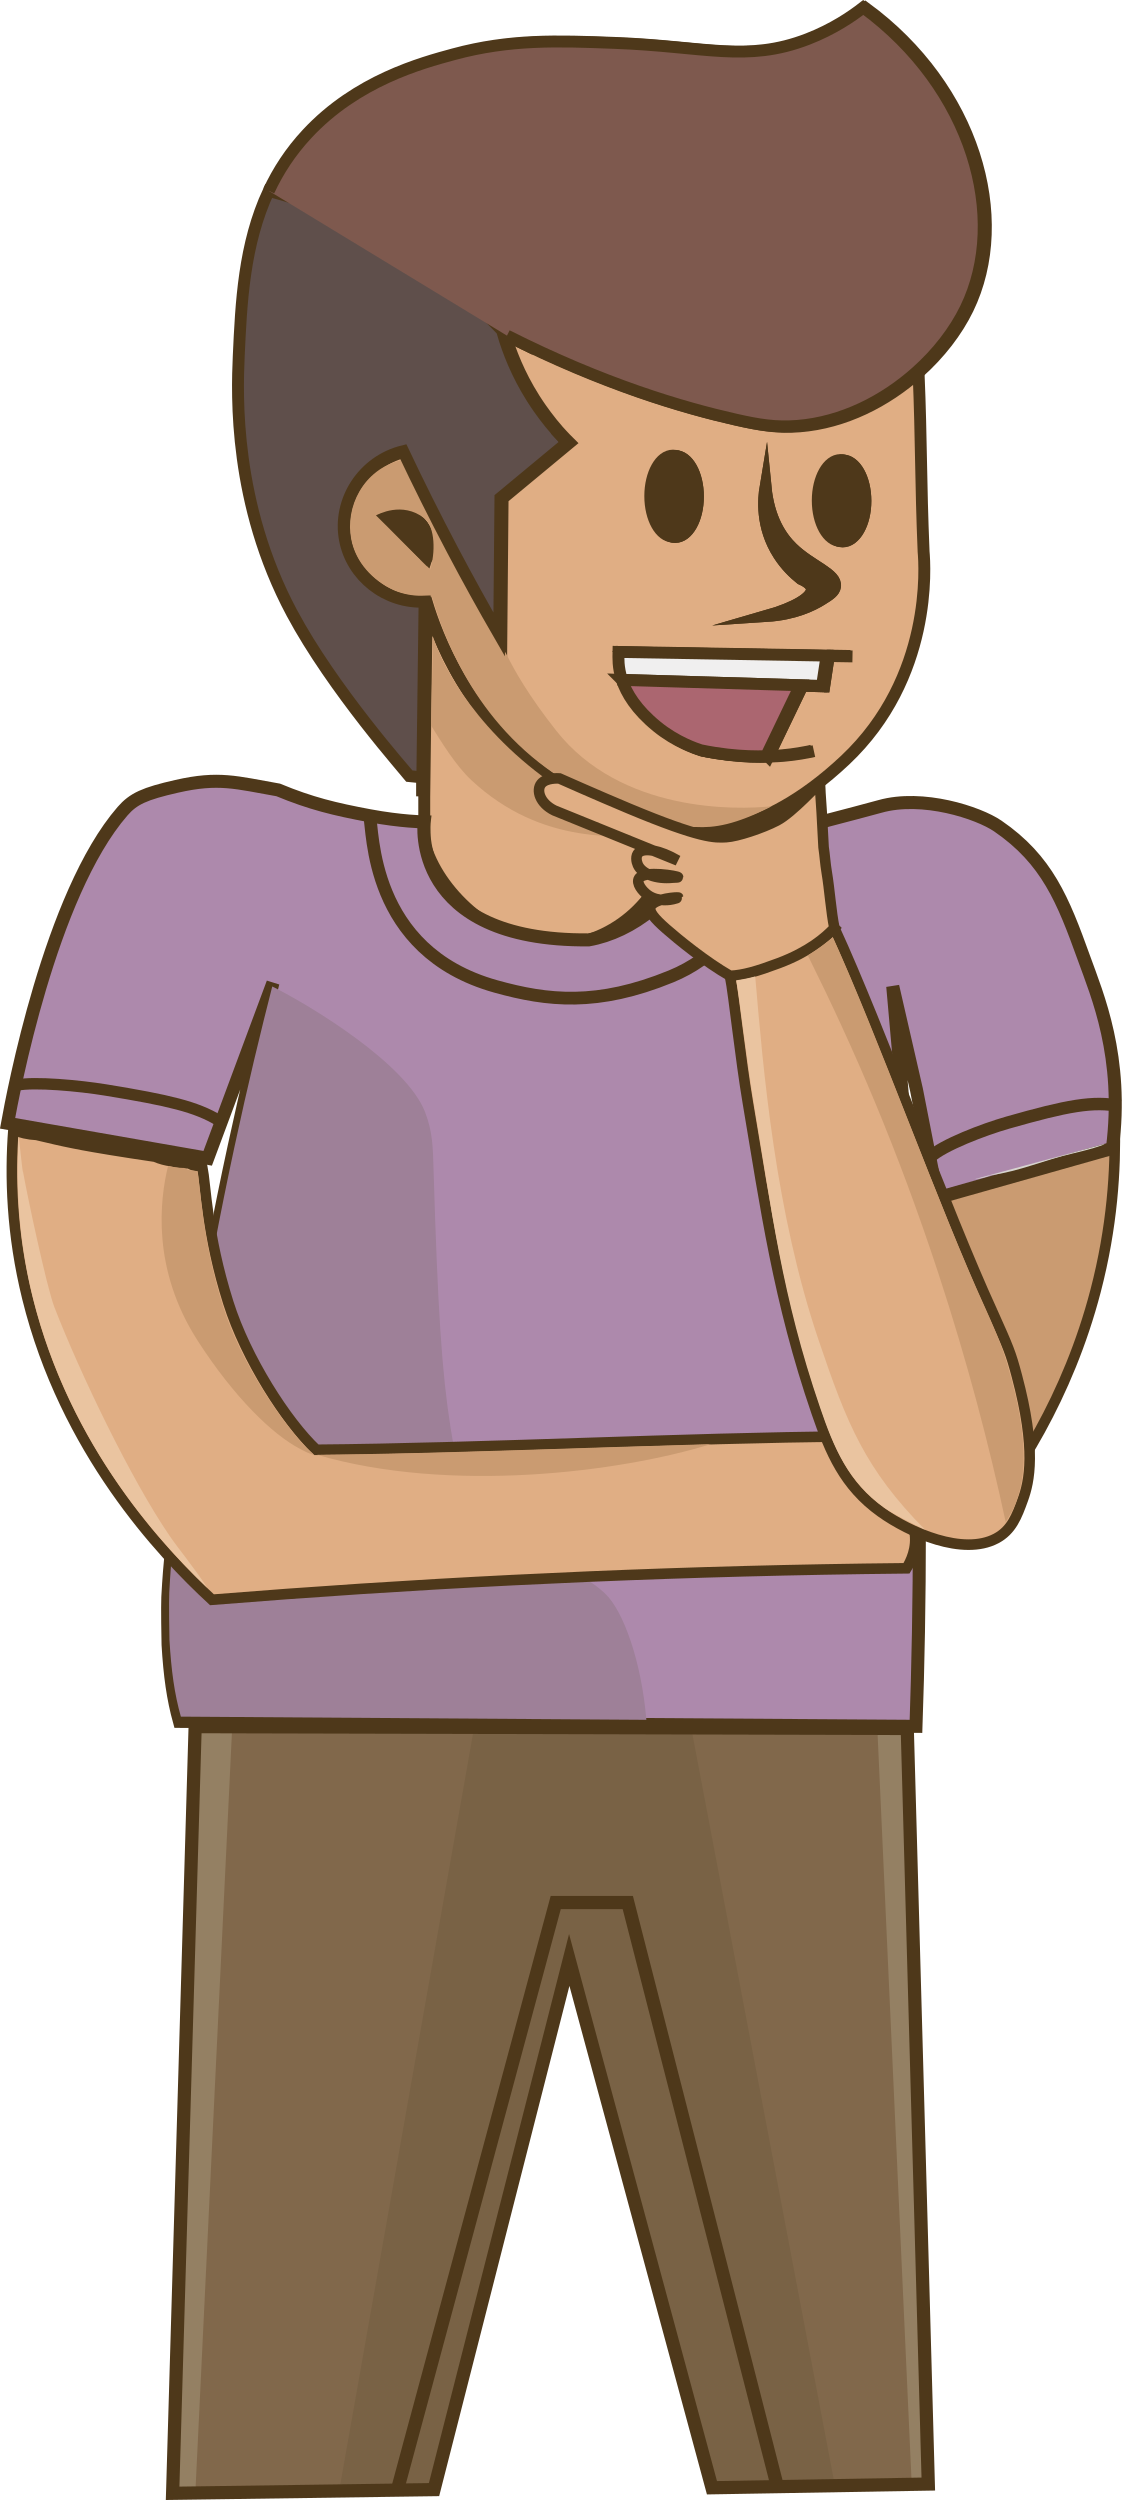
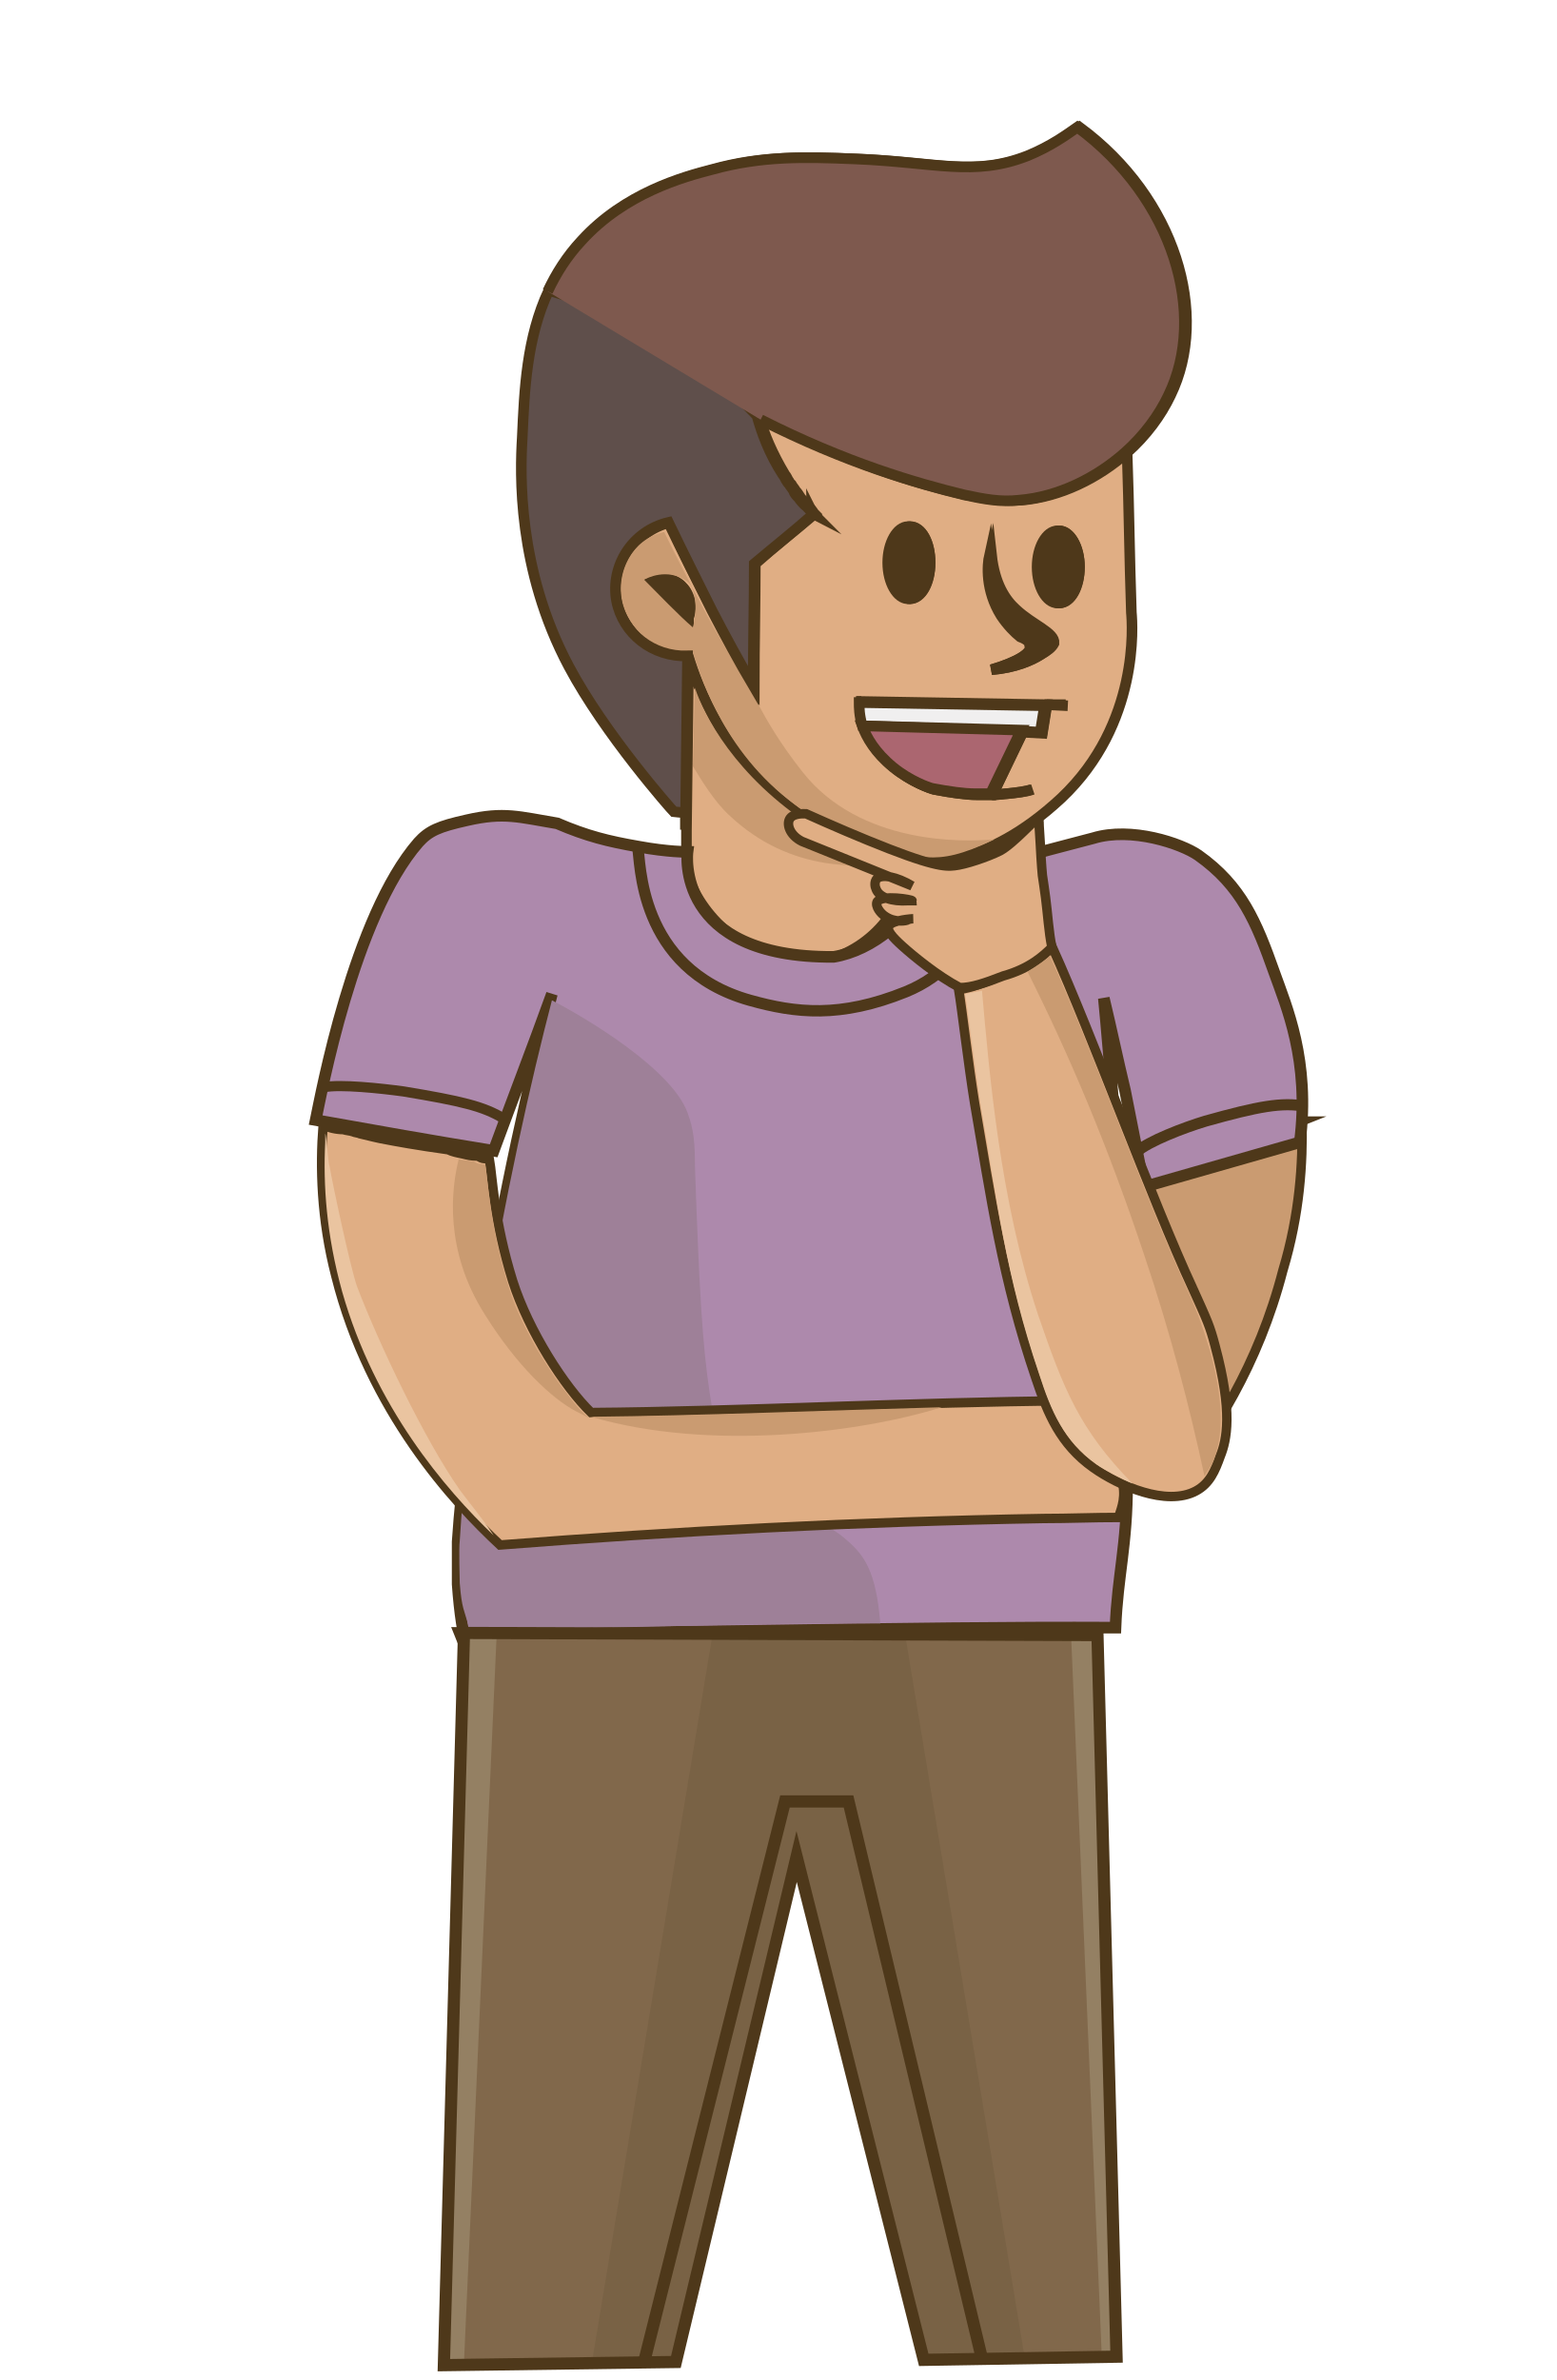
- <svg xmlns="http://www.w3.org/2000/svg" id="Layer_2" data-name="Layer 2" viewBox="0 0 94.32 210.198">
-   <defs>
-     <style>
-       .cls-1 {
-         stroke-dasharray: 0 2.22;
-       }
- 
-       .cls-1, .cls-2, .cls-3, .cls-4, .cls-5, .cls-6, .cls-7, .cls-8, .cls-9, .cls-10, .cls-11, .cls-12, .cls-13, .cls-14, .cls-15, .cls-16, .cls-17, .cls-18 {
-         stroke: #4e381a;
-         stroke-miterlimit: 10;
-       }
- 
-       .cls-1, .cls-4, .cls-8, .cls-10, .cls-11, .cls-19, .cls-13, .cls-14 {
-         fill: none;
-       }
- 
-       .cls-1, .cls-10 {
-         stroke-width: 1.11px;
-       }
- 
-       .cls-2 {
-         fill: #ab6670;
-       }
- 
-       .cls-2, .cls-3, .cls-5, .cls-6, .cls-11, .cls-17, .cls-18 {
-         stroke-width: 1.001px;
-       }
- 
-       .cls-3 {
-         fill: #7e594e;
-       }
- 
-       .cls-20 {
-         fill: #d7d4cf;
-       }
- 
-       .cls-4 {
-         stroke-width: 1.072px;
-       }
- 
-       .cls-21 {
-         fill: #9e8098;
-       }
- 
-       .cls-5 {
-         fill: #f0efef;
-       }
- 
-       .cls-22 {
-         fill: #796245;
-       }
- 
-       .cls-6, .cls-9 {
-         fill: #4e381a;
-       }
- 
-       .cls-7 {
-         fill: #ad89ac;
-         stroke-width: 1.096px;
-       }
- 
-       .cls-23 {
-         fill: #81684b;
-       }
- 
-       .cls-8 {
-         stroke-width: .959px;
-       }
- 
-       .cls-12, .cls-15 {
-         stroke-width: .889px;
-       }
- 
-       .cls-12, .cls-16, .cls-18 {
-         fill: #e0ae84;
-       }
- 
-       .cls-24 {
-         fill: #948063;
-       }
- 
-       .cls-13 {
-         stroke-width: 1.049px;
-       }
- 
-       .cls-14 {
-         stroke-width: .421px;
-       }
- 
-       .cls-25, .cls-15 {
-         fill: #ca9b71;
-       }
- 
-       .cls-26 {
-         fill: #eac4a0;
-       }
- 
-       .cls-16 {
-         stroke-width: .889px;
-       }
- 
-       .cls-17 {
-         fill: #5f4f4b;
-       }
-     </style>
-   </defs>
-   <g id="Layer_1-2" data-name="Layer 1">
+ <svg xmlns="http://www.w3.org/2000/svg" version="1.1" id="Layer_2_00000149360121871537483710000004647418743776061362_" x="0px" y="0px" viewBox="0 0 146.9 224.6" style="enable-background:new 0 0 146.9 224.6;" xml:space="preserve">
+   <style type="text/css">
+ 	.st0{fill:#E0AE84;stroke:#4E381A;stroke-width:1.001;stroke-miterlimit:10;}
+ 	.st1{fill:none;stroke:#4E381A;stroke-width:1.001;stroke-miterlimit:10;}
+ 	.st2{fill:#7E594E;stroke:#4E381A;stroke-width:1.001;stroke-miterlimit:10;}
+ 	.st3{fill:none;stroke:#4E381A;stroke-width:0.421;stroke-miterlimit:10;}
+ 	.st4{fill:#4E381A;stroke:#4E381A;stroke-width:1.001;stroke-miterlimit:10;}
+ 	.st5{fill:#F0EFEF;stroke:#4E381A;stroke-width:1.001;stroke-miterlimit:10;}
+ 	.st6{fill:#AB6670;stroke:#4E381A;stroke-width:1.001;stroke-miterlimit:10;}
+ 	.st7{fill:#CA9B71;}
+ 	.st8{fill:#5F4F4B;stroke:#4E381A;stroke-width:1.001;stroke-miterlimit:10;}
+ 	.st9{fill:#4E381A;stroke:#4E381A;stroke-miterlimit:10;}
+ 	.st10{fill:#CA9B71;stroke:#4E381A;stroke-width:0.889;stroke-miterlimit:10;}
+ 	.st11{fill:#AD89AC;stroke:#4E381A;stroke-width:1.095;stroke-miterlimit:10;}
+ 	.st12{fill:none;stroke:#4E381A;stroke-width:1.072;stroke-miterlimit:10;}
+ 	.st13{fill:#9E8098;}
+ 	.st14{fill:none;stroke:#4E381A;stroke-width:0.959;stroke-miterlimit:10;}
+ 	.st15{fill:none;stroke:#4E381A;stroke-width:1.049;stroke-miterlimit:10;}
+ 	.st16{fill:none;}
+ 	.st17{fill:#E0AE84;stroke:#4E381A;stroke-width:0.889;stroke-miterlimit:10;}
+ 	.st18{fill:#E0AE84;stroke:#4E381A;stroke-width:0.889;stroke-miterlimit:10;}
+ 	.st19{fill:#EAC4A0;}
+ 	.st20{fill:#948063;}
+ 	.st21{fill:#796245;}
+ 	.st22{fill:#81684B;}
+ 	.st23{fill:none;stroke:#4E381A;stroke-width:1.149;stroke-miterlimit:10;}
+ 	.st24{fill:none;stroke:#4E381A;stroke-width:1.149;stroke-miterlimit:10;stroke-dasharray:0,2.299;}
+ </style>
+   <g id="Layer_1-2">
    <g>
      <g>
-         <path class="cls-18" d="m35.661,70.787c1.136,4.308,5.858,8.327,10.027,8.689,4.695.408,9.256-2.756,10.678-7.594.093-.787.034-1.485-.059-2.032-.004-.034-.013-.063-.017-.097-2.449-.509-5.97-1.59-9.567-4.039-7.434-5.057-10.051-12.466-10.842-15.092l-.21,16.371v3.93" />
-         <path class="cls-11" d="m47.893,37.23c-.114-.114-.231-.231-.349-.358.122.13.24.252.349.358Z" />
-         <path class="cls-11" d="m47.182,36.485c-.093-.101-.189-.206-.282-.316.029.038.05.059.055.067.076.084.151.168.227.248Z" />
-         <path class="cls-3" d="m42.806,28.256c8.124,4.102,14.747,6.05,19.223,7.06,1.935.438,3.383.677,5.209.53,3.745-.299,7.274-2.091,9.997-4.531,1.78-1.586,3.214-3.45,4.14-5.352,3.702-7.624.547-18.592-8.612-25.299-.959.749-2.537,1.83-4.674,2.659-5.141,1.986-8.654.602-16.261.32-4.784-.181-8.755-.328-13.501.955-2.731.74-8.158,2.209-12.327,6.698-1.401,1.506-2.44,3.113-3.219,4.788" />
-         <path class="cls-18" d="m29.187,45.413c.576,3.084,3.437,5.356,6.694,5.209.791,2.625,3.408,10.034,10.842,15.092,3.597,2.449,7.119,3.53,9.567,4.039.004.034.013.063.017.097,1.738.337,7.485.905,14.755-5.941,7.38-6.95,6.694-16.375,6.593-17.536-.248-5.974-.181-9.13-.421-15.058-2.722,2.44-6.252,4.233-9.997,4.531-1.826.147-3.273-.093-5.209-.53-4.477-1.01-11.099-2.958-19.223-7.06-.109-.055-.223-.109-.337-.168.429,1.46,1.161,3.383,2.449,5.423.072.118.181.282.316.484.055.08.114.164.173.252.034.046.063.093.097.139.126.177.265.37.412.568.164.219.337.442.517.665.189.231.374.446.467.551.017.017.025.034.038.046.008.008.013.017.017.021.076.084.151.168.227.248.008.013.021.025.034.038.109.122.219.236.328.349.122.13.24.252.349.358-1.876,1.557-3.757,3.118-5.634,4.674-.034,3.829-.072,7.653-.105,11.482-1.313-2.272-2.63-4.649-3.934-7.123-1.494-2.832-2.874-5.6-4.144-8.288-3.378.829-5.507,4.157-4.889,7.439Zm6.694,1.489c-1.17-1.136-2.339-2.272-3.509-3.408.164-.072,1.296-.543,2.339,0,.105.055.202.114.294.181.004.004.008.008.013.008.08.059.156.126.227.194.038.038.072.076.105.109.034.038.067.076.097.114.16.198.29.421.387.665.017.034.029.072.046.109.067.198.118.404.143.619.008.046.013.097.017.143.013.152.013.307,0,.463-.004.063-.013.13-.021.194-.008.088-.025.181-.046.269-.017.067-.034.139-.055.206,0,.008,0,.017-.004.021-.008.038-.021.076-.034.114Zm22.8-5.154c0,1.877-.854,3.4-1.914,3.4-1.056,0-1.91-1.523-1.91-3.4s.854-3.404,1.91-3.404c1.06,0,1.914,1.523,1.914,3.404Zm12.172,3.77c-1.056,0-1.914-1.523-1.914-3.4,0-1.877.858-3.4,1.914-3.4s1.91,1.523,1.91,3.4-.854,3.4-1.91,3.4Zm-1.775,4.893c-.762.475-2.264,1.229-4.611,1.38,2.369-.682,3.883-1.565,3.791-2.297-.021-.185-.164-.496-.921-.829-.581-.463-1.266-1.123-1.843-2.019-1.531-2.369-1.283-4.767-1.128-5.697.265,2.68,1.3,4.22,2.255,5.146,1.578,1.531,3.736,2.163,3.585,3.214-.059.433-.48.703-1.128,1.102Zm-4.481,13.207c-.421.013-.909.017-1.452-.004-1.039-.038-2.428-.16-4.043-.496-.362-.118-2.057-.669-3.681-1.994-1.767-1.439-2.575-2.806-2.945-3.921-.349-1.06-.299-1.893-.29-2.352l17.498.307-.387,2.55-1.83-.055-2.869,5.966Z" />
-         <path class="cls-14" d="m56.307,69.849c-.206-.038-.353-.076-.442-.097" />
-         <path class="cls-14" d="m77.235,31.314c0-.046-.004-.093-.004-.143" />
-         <path class="cls-6" d="m32.372,43.495c1.17,1.136,2.339,2.272,3.509,3.408.471-1.414-.08-2.844-1.17-3.408-1.043-.543-2.175-.072-2.339,0Z" />
-         <path class="cls-6" d="m68.938,42.119c0,1.876.858,3.4,1.914,3.4s1.91-1.523,1.91-3.4-.854-3.4-1.91-3.4-1.914,1.523-1.914,3.4Z" />
-         <path class="cls-6" d="m54.856,41.748c0,1.877.854,3.4,1.91,3.4,1.06,0,1.914-1.523,1.914-3.4s-.854-3.404-1.914-3.404c-1.056,0-1.91,1.523-1.91,3.404Z" />
-         <path class="cls-6" d="m64.466,51.791c2.348-.152,3.85-.905,4.611-1.38.648-.4,1.069-.669,1.128-1.102.151-1.052-2.007-1.683-3.585-3.214-.955-.926-1.99-2.465-2.255-5.146-.156.93-.404,3.328,1.128,5.697.576.896,1.262,1.557,1.843,2.019.757.332.9.644.921.829.093.732-1.422,1.616-3.791,2.297Z" />
-         <path class="cls-11" d="m64.596,63.618c.682-.017,1.174-.059,1.388-.08.972-.088,1.797-.24,2.449-.383" />
-         <path class="cls-11" d="m52.184,54.766v.084" />
-         <path class="cls-5" d="m52.475,57.202l14.991.45,1.83.055.387-2.55-17.498-.307c-.008.459-.059,1.292.29,2.352Z" />
-         <line class="cls-11" x1="71.677" y1="55.191" x2="69.683" y2="55.157" />
-         <line class="cls-11" x1="52.184" y1="54.85" x2="51.944" y2="54.846" />
-         <line class="cls-11" x1="69.296" y1="57.707" x2="69.283" y2="57.795" />
-         <line class="cls-11" x1="69.708" y1="54.981" x2="69.683" y2="55.157" />
-         <line class="cls-11" x1="69.523" y1="57.715" x2="69.296" y2="57.707" />
-         <line class="cls-11" x1="52.475" y1="57.202" x2="52.344" y2="57.198" />
-         <path class="cls-2" d="m52.475,57.202c.37,1.115,1.178,2.482,2.945,3.921,1.624,1.325,3.32,1.876,3.681,1.994,1.616.337,3.004.459,4.043.496.543.021,1.031.017,1.452.004l2.869-5.966-14.991-.45Z" />
-         <line class="cls-14" x1="64.596" y1="63.618" x2="64.579" y2="63.656" />
-         <line class="cls-11" x1="67.528" y1="57.518" x2="67.465" y2="57.652" />
-         <path class="cls-25" d="m29.527,45.366c.378,1.926,1.811,3.42,3.535,4.254.914.447,2.167.589,3.246.541.757,2.513,3.14,10.017,10.254,14.858,3.442,2.344,4.299,2.669,6.847,3.505.004.032,1.429.446,1.433.478.302.056,1.292.41,1.831.438l1.817.093c1.562.085,3.309-.165,6.393-1.744-2.991.322-12.68.535-18.112-6.35-2.326-2.949-3.513-5.056-4.167-6.387l-1.501-2.615c-.97-1.712-2.428-4.084-3.39-5.909-1.429-2.71-2.756-5.272-3.971-7.846-3.233.793-4.746,3.971-4.213,6.683Zm2.083-2.034c.157-.069,2.209-1.208,4.068.242.926.722.935,2.957.484,4.31-1.119-1.087-3.433-3.465-4.553-4.553Z" />
-         <path class="cls-25" d="m55.808,70.148c-2.402-.474-4.753-1.257-8.282-3.535-7.293-4.707-10.34-10.616-11.116-13.06l-.168,7.442c.834,1.327,2.045,3.348,3.39,4.601,5.943,5.545,12.668,4.791,16.176,4.553" />
-         <path class="cls-17" d="m24.541,51.541c3.425,6.42,9.694,13.459,9.883,13.712,0,0,.879.088,1.064.109v1.595s.21-16.371.21-16.371c-3.256.147-6.117-2.125-6.694-5.209-.618-3.282,1.51-6.61,4.889-7.439,1.271,2.688,2.651,5.457,4.144,8.288,1.304,2.474,2.621,4.851,3.934,7.123.034-3.829.072-7.653.105-11.482,1.876-1.557,3.757-3.118,5.634-4.674-.109-.105-.227-.227-.349-.358-.109-.114-.219-.227-.328-.349-.013-.013-.025-.025-.034-.038-.076-.08-.151-.164-.227-.248-.004-.004-.008-.013-.017-.021-.013-.013-.021-.029-.038-.046-.093-.105-.278-.32-.467-.551-.181-.223-.353-.446-.517-.665-.139-.185-.278-.374-.412-.568-.034-.046-.063-.093-.097-.139-.059-.088-.118-.173-.173-.252-.135-.202-.244-.366-.316-.484-1.287-2.041-2.02-3.963-2.449-5.423.114.059.227.114.337.168-3.294-3.555-8.141-7.645-14.785-10.405-1.809-.753-3.568-1.33-5.242-1.767-2.095,4.485-2.318,9.416-2.524,13.918-.143,3.244-.446,12.37,4.468,21.575Z" />
-         <path class="cls-11" d="m47.711,37.193c-.114-.114-.231-.231-.349-.358.122.13.24.252.349.358Z" />
-         <path class="cls-11" d="m47,36.449c-.093-.101-.189-.206-.282-.316.029.038.05.059.055.067.076.084.151.168.227.248Z" />
-         <path class="cls-3" d="m42.625,28.219c8.124,4.102,14.747,6.05,19.223,7.06,1.935.438,3.383.677,5.209.53,3.745-.299,7.274-2.091,9.997-4.531,1.78-1.586,3.214-3.45,4.14-5.352,3.702-7.624.547-18.592-8.612-25.299-.959.749-2.537,1.83-4.674,2.659-5.141,1.986-8.654.602-16.261.32-4.784-.181-8.755-.328-13.501.955-2.731.74-8.158,2.209-12.327,6.698-1.401,1.506-2.44,3.113-3.219,4.788" />
-         <path class="cls-14" d="m56.126,69.813c-.206-.038-.353-.076-.442-.097" />
-         <path class="cls-14" d="m77.053,31.278c0-.046-.004-.093-.004-.143" />
-         <path class="cls-9" d="m68.756,42.082c0,1.876.858,3.4,1.914,3.4s1.91-1.523,1.91-3.4-.854-3.4-1.91-3.4-1.914,1.523-1.914,3.4Z" />
-         <path class="cls-9" d="m54.674,41.712c0,1.877.854,3.4,1.91,3.4,1.06,0,1.914-1.523,1.914-3.4,0-1.881-.854-3.404-1.914-3.404-1.056,0-1.91,1.523-1.91,3.404Z" />
-         <path class="cls-11" d="m64.414,63.582c.682-.017,1.174-.059,1.388-.08.972-.088,1.797-.24,2.449-.383" />
-         <path class="cls-11" d="m52.003,54.73v.084" />
-         <path class="cls-5" d="m52.293,57.166l14.991.45,1.83.055.387-2.55-17.498-.307c-.008.459-.059,1.292.29,2.352Z" />
-         <line class="cls-11" x1="71.495" y1="55.155" x2="69.501" y2="55.121" />
-         <line class="cls-11" x1="52.003" y1="54.814" x2="51.763" y2="54.81" />
-         <line class="cls-11" x1="69.114" y1="57.671" x2="69.101" y2="57.759" />
-         <line class="cls-11" x1="69.526" y1="54.944" x2="69.501" y2="55.121" />
-         <line class="cls-11" x1="69.341" y1="57.679" x2="69.114" y2="57.671" />
-         <line class="cls-11" x1="52.293" y1="57.166" x2="52.163" y2="57.161" />
-         <path class="cls-2" d="m52.293,57.166c.37,1.115,1.178,2.482,2.945,3.921,1.624,1.325,3.32,1.876,3.681,1.994,1.616.337,3.004.459,4.043.496.543.021,1.031.017,1.452.004l2.869-5.966-14.991-.45Z" />
-         <line class="cls-14" x1="64.414" y1="63.582" x2="64.397" y2="63.62" />
-         <line class="cls-11" x1="67.347" y1="57.481" x2="67.284" y2="57.616" />
+         <path class="st0" d="M64.8,82.2c1.1,4.3,5.9,8.3,10,8.7c4.7,0.4,9.3-2.8,10.7-7.6c0.1-0.8,0-1.5-0.1-2v-0.1c-2.4-0.5-6-1.6-9.6-4     C68.4,72,65.8,64.6,65,62l-0.2,16.4V82.2" />
+         <path class="st1" d="M77,48.6c-0.1-0.1-0.2-0.2-0.3-0.4C76.8,48.4,76.9,48.5,77,48.6z" />
+         <path class="st1" d="M76.3,47.9c-0.1-0.1-0.2-0.2-0.3-0.3l0.1,0.1C76.2,47.7,76.2,47.8,76.3,47.9z" />
+         <path class="st2" d="M71.9,39.6c8.2,4.1,14.8,6.1,19.3,7.1c1.9,0.4,3.4,0.7,5.2,0.5c3.7-0.3,7.3-2.1,10-4.5     c1.8-1.6,3.2-3.5,4.1-5.4c3.7-7.6,0.5-18.6-8.6-25.3c-1,0.7-2.5,1.8-4.7,2.7c-5.1,2-8.7,0.6-16.3,0.3c-4.8-0.2-8.8-0.3-13.5,1     c-2.7,0.7-8.2,2.2-12.3,6.7c-1.4,1.5-2.4,3.1-3.2,4.8" />
+         <path class="st0" d="M58.3,56.8c0.6,3.1,3.4,5.4,6.7,5.2c0.8,2.6,3.4,10,10.8,15.1c3.6,2.4,7.1,3.5,9.6,4v0.1     c1.7,0.3,7.5,0.9,14.8-5.9c7.4-7,6.7-16.4,6.6-17.5c-0.2-6-0.2-9.1-0.4-15.1c-2.7,2.4-6.3,4.2-10,4.5c-1.8,0.1-3.3-0.1-5.2-0.5     c-4.5-1-11.1-3-19.2-7.1c-0.1-0.1-0.2-0.1-0.3-0.2c0.4,1.5,1.2,3.4,2.4,5.4c0.1,0.1,0.2,0.3,0.3,0.5c0.1,0.1,0.1,0.2,0.2,0.3     l0.1,0.1c0.1,0.2,0.3,0.4,0.4,0.6c0.2,0.2,0.3,0.4,0.5,0.7c0.2,0.2,0.4,0.4,0.5,0.6l0,0l0,0c0.1,0.1,0.2,0.2,0.2,0.2l0,0     c0.1,0.1,0.2,0.2,0.3,0.3s0.2,0.3,0.3,0.4c-1.9,1.6-3.8,3.1-5.6,4.7c0,3.8-0.1,7.7-0.1,11.5c-1.3-2.3-2.6-4.6-3.9-7.1     c-1.5-2.8-2.9-5.6-4.1-8.3C59.8,50.2,57.7,53.5,58.3,56.8z M65,58.3c-1.2-1.1-2.3-2.3-3.5-3.4c0.2-0.1,1.3-0.5,2.3,0     c0.1,0.1,0.2,0.1,0.3,0.2l0,0c0.1,0.1,0.2,0.1,0.2,0.2l0.1,0.1l0.1,0.1c0.2,0.2,0.3,0.4,0.4,0.7v0.1c0.1,0.2,0.1,0.4,0.1,0.6V57     c0,0.2,0,0.3,0,0.5c0,0.1,0,0.1,0,0.2c0,0.1,0,0.2,0,0.3s0,0.1-0.1,0.2l0,0C65,58.2,65,58.2,65,58.3L65,58.3z M87.8,53.1     c0,1.9-0.9,3.4-1.9,3.4c-1.1,0-1.9-1.5-1.9-3.4s0.9-3.4,1.9-3.4C87,49.7,87.8,51.2,87.8,53.1z M100,56.9c-1.1,0-1.9-1.5-1.9-3.4     s0.9-3.4,1.9-3.4s1.9,1.5,1.9,3.4S101.1,56.9,100,56.9z M98.2,61.8c-0.8,0.5-2.3,1.2-4.6,1.4c2.4-0.7,3.9-1.6,3.8-2.3     c0-0.2-0.2-0.5-0.9-0.8c-0.6-0.5-1.3-1.1-1.8-2c-1.5-2.4-1.3-4.8-1.1-5.7c0.3,2.7,1.3,4.2,2.3,5.1c1.6,1.5,3.7,2.2,3.6,3.2     C99.3,61.1,98.9,61.4,98.2,61.8z M93.7,75c-0.4,0-0.9,0-1.5,0c-1,0-2.4-0.2-4-0.5c-0.4-0.1-2.1-0.7-3.7-2     c-1.8-1.4-2.6-2.8-2.9-3.9s-0.3-1.9-0.3-2.4l17.5,0.3L98.4,69l-1.8-0.1L93.7,75L93.7,75z" />
+         <path class="st3" d="M85.4,81.2c-0.2,0-0.4-0.1-0.4-0.1" />
+         <path class="st3" d="M106.4,42.7L106.4,42.7" />
+         <path class="st4" d="M61.5,54.9c1.2,1.1,2.3,2.3,3.5,3.4c0.5-1.4-0.1-2.8-1.2-3.4C62.8,54.3,61.7,54.8,61.5,54.9z" />
+         <path class="st4" d="M98.1,53.5c0,1.9,0.9,3.4,1.9,3.4s1.9-1.5,1.9-3.4s-0.9-3.4-1.9-3.4S98.1,51.6,98.1,53.5z" />
+         <path class="st4" d="M84,53.1c0,1.9,0.9,3.4,1.9,3.4c1.1,0,1.9-1.5,1.9-3.4s-0.8-3.4-1.9-3.4C84.9,49.7,84,51.2,84,53.1z" />
+         <path class="st4" d="M93.6,63.2c2.3-0.2,3.8-0.9,4.6-1.4c0.6-0.4,1.1-0.7,1.1-1.1c0.2-1.1-2-1.7-3.6-3.2c-1-0.9-2-2.5-2.3-5.1     c-0.2,0.9-0.4,3.3,1.1,5.7c0.6,0.9,1.3,1.6,1.8,2c0.8,0.3,0.9,0.6,0.9,0.8C97.5,61.6,96,62.5,93.6,63.2z" />
+         <path class="st1" d="M93.7,75c0.7,0,1.2-0.1,1.4-0.1c1-0.1,1.8-0.2,2.4-0.4" />
+         <path class="st1" d="M81.3,66.1L81.3,66.1" />
+         <path class="st5" d="M81.6,68.6l15,0.5l1.8,0.1l0.4-2.5l-17.5-0.3C81.3,66.7,81.3,67.5,81.6,68.6z" />
+         <line class="st1" x1="100.8" y1="66.6" x2="98.8" y2="66.5" />
+         <line class="st1" x1="81.3" y1="66.2" x2="81.1" y2="66.2" />
+         <line class="st1" x1="98.4" y1="69.1" x2="98.4" y2="69.2" />
+         <line class="st1" x1="98.9" y1="66.4" x2="98.8" y2="66.5" />
+         <line class="st1" x1="98.7" y1="69.1" x2="98.4" y2="69.1" />
+         <line class="st1" x1="81.6" y1="68.6" x2="81.5" y2="68.6" />
+         <path class="st6" d="M81.6,68.6c0.4,1.1,1.2,2.5,2.9,3.9c1.6,1.3,3.3,1.9,3.7,2c1.6,0.3,3,0.5,4,0.5c0.5,0,1,0,1.5,0l2.9-6     L81.6,68.6L81.6,68.6z" />
+         <line class="st3" x1="93.7" y1="75" x2="93.7" y2="75" />
+         <line class="st1" x1="96.7" y1="68.9" x2="96.6" y2="69" />
+         <path class="st7" d="M58.7,56.7c0.4,1.9,1.8,3.4,3.5,4.3c0.9,0.4,2.2,0.6,3.2,0.5c0.8,2.5,3.1,10,10.3,14.9     c3.4,2.3,4.3,2.7,6.8,3.5c0,0,1.4,0.4,1.4,0.5c0.3,0.1,1.3,0.4,1.8,0.4l1.8,0.1c1.6,0.1,3.3-0.2,6.4-1.7     c-3,0.3-12.7,0.5-18.1-6.3c-2.3-2.9-3.5-5.1-4.2-6.4l-1.5-2.6c-1-1.7-2.4-4.1-3.4-5.9c-1.4-2.7-2.8-5.3-4-7.8     C59.6,50.9,58.1,54,58.7,56.7L58.7,56.7z M60.8,54.7c0.2-0.1,2.2-1.2,4.1,0.2c0.9,0.7,0.9,3,0.5,4.3     C64.2,58.2,61.9,55.8,60.8,54.7L60.8,54.7z" />
+         <path class="st7" d="M85,81.5c-2.4-0.5-4.8-1.3-8.3-3.5c-7.3-4.7-10.3-10.6-11.1-13.1l-0.2,7.4c0.8,1.3,2,3.3,3.4,4.6     C74.7,82.5,81.4,81.8,85,81.5" />
+         <path class="st8" d="M53.7,62.9c3.4,6.4,9.7,13.5,9.9,13.7c0,0,0.9,0.1,1.1,0.1v1.6l0.2-16.4c-3.3,0.1-6.1-2.1-6.7-5.2     c-0.6-3.3,1.5-6.6,4.9-7.4c1.3,2.7,2.7,5.5,4.1,8.3c1.3,2.5,2.6,4.9,3.9,7.1c0-3.8,0.1-7.7,0.1-11.5c1.9-1.6,3.8-3.1,5.6-4.7     c-0.1-0.1-0.2-0.2-0.3-0.4c-0.1-0.1-0.2-0.2-0.3-0.3l0,0c-0.1-0.1-0.2-0.1-0.3-0.2l0,0l0,0c-0.1-0.1-0.3-0.3-0.5-0.6     c-0.2-0.2-0.4-0.4-0.5-0.7c-0.1-0.2-0.3-0.4-0.4-0.6l-0.1-0.1c-0.1-0.1-0.1-0.2-0.2-0.3c-0.1-0.2-0.2-0.4-0.3-0.5     c-1.3-2-2-4-2.4-5.4c0.1,0.1,0.2,0.1,0.3,0.2C68.5,36,63.7,32,57,29.2c-1.8-0.8-3.6-1.3-5.2-1.8c-2.1,4.5-2.3,9.4-2.5,13.9     C49.1,44.6,48.8,53.7,53.7,62.9L53.7,62.9z" />
+         <path class="st1" d="M76.9,48.6c-0.1-0.1-0.2-0.2-0.3-0.4C76.6,48.3,76.7,48.5,76.9,48.6z" />
+         <path class="st1" d="M76.1,47.8c-0.1-0.1-0.1-0.2-0.2-0.3l0.1,0.1C76,47.7,76.1,47.7,76.1,47.8z" />
+         <path class="st2" d="M71.8,39.6c8.1,4.1,14.7,6,19.2,7.1c1.9,0.4,3.4,0.7,5.2,0.5c3.7-0.3,7.3-2.1,10-4.5     c1.8-1.6,3.2-3.5,4.1-5.4c3.7-7.6,0.5-18.6-8.6-25.3c-1,0.7-2.5,1.8-4.7,2.7c-5.1,2-8.7,0.6-16.3,0.3c-4.8-0.2-8.8-0.3-13.5,1     c-2.7,0.7-8.2,2.2-12.3,6.7c-1.4,1.5-2.4,3.1-3.2,4.8" />
+         <path class="st3" d="M85.3,81.2c-0.2,0-0.4-0.1-0.4-0.1" />
+         <path class="st3" d="M106.2,42.7L106.2,42.7" />
+         <path class="st9" d="M97.9,53.5c0,1.9,0.9,3.4,1.9,3.4s1.9-1.5,1.9-3.4s-0.9-3.4-1.9-3.4S97.9,51.6,97.9,53.5z" />
+         <path class="st9" d="M83.8,53.1c0,1.9,0.9,3.4,1.9,3.4c1.1,0,1.9-1.5,1.9-3.4s-0.9-3.4-1.9-3.4S83.8,51.2,83.8,53.1z" />
+         <path class="st1" d="M93.6,75c0.7,0,1.2-0.1,1.4-0.1c1-0.1,1.8-0.2,2.4-0.4" />
+         <path class="st1" d="M81.1,66.1L81.1,66.1" />
+         <path class="st5" d="M81.4,68.5l15,0.5l1.8,0.1l0.4-2.5l-17.5-0.3C81.1,66.7,81.1,67.5,81.4,68.5z" />
+         <line class="st1" x1="100.6" y1="66.5" x2="98.6" y2="66.5" />
+         <line class="st1" x1="81.1" y1="66.2" x2="80.9" y2="66.2" />
+         <line class="st1" x1="98.3" y1="69.1" x2="98.2" y2="69.1" />
+         <line class="st1" x1="98.7" y1="66.3" x2="98.6" y2="66.5" />
+         <line class="st1" x1="98.5" y1="69.1" x2="98.3" y2="69.1" />
+         <line class="st1" x1="81.4" y1="68.5" x2="81.3" y2="68.5" />
+         <path class="st6" d="M81.4,68.5c0.4,1.1,1.2,2.5,2.9,3.9c1.6,1.3,3.3,1.9,3.7,2c1.6,0.3,3,0.5,4,0.5c0.5,0,1,0,1.5,0l2.9-6     L81.4,68.5L81.4,68.5z" />
+         <line class="st3" x1="93.6" y1="75" x2="93.5" y2="75" />
+         <line class="st1" x1="96.5" y1="68.9" x2="96.4" y2="69" />
      </g>
      <g>
        <g>
-           <path class="cls-15" d="m93.715,94.428c-.006-0-.012-.001-.018-.001-.499.231-1.08.368-1.741.384-.259.069-.522.118-.782.18-.206.065-.423.115-.652.15-2.464.547-4.971.869-7.484,1.212-.383.174-.813.293-1.29.345-.362.087-.753.136-1.18.13-.024-0-.046-.004-.07-.004-.468.256-.479.161-1.016.239-.347,1.648-.547,5.652-2.399,11.385-1.502,4.65-4.737,9.851-7.064,12.145-.16-.007-.327-.015-.489-.022.785,1.495,1.559,2.985,2.178,4.496,2.753,1.923,7.285,3.205,9.968,3.668,3.774-4.575,8.121-11.311,10.439-20.192,1.4-5.365,1.71-10.189,1.602-14.116Z" />
+           <path class="st10" d="M122.9,105.8C122.9,105.8,122.8,105.8,122.9,105.8c-0.5,0.2-1.1,0.4-1.8,0.4c-0.3,0.1-0.5,0.1-0.8,0.2      c-0.2,0.1-0.4,0.1-0.7,0.2c-2.5,0.5-5,0.9-7.5,1.2c-0.4,0.2-0.8,0.3-1.3,0.3c-0.4,0.1-0.8,0.1-1.2,0.1c0,0,0,0-0.1,0      c-0.5,0.3-0.5,0.2-1,0.2c-0.3,1.6-0.5,5.7-2.4,11.4c-1.5,4.6-4.7,9.9-7.1,12.1c-0.2,0-0.3,0-0.5,0c0.8,1.5,1.6,3,2.2,4.5      c2.8,1.9,7.3,3.2,10,3.7c3.8-4.6,8.1-11.3,10.4-20.2C122.7,114.6,123,109.7,122.9,105.8L122.9,105.8z" />
          <g>
            <g>
-               <path class="cls-7" d="m15.085,144.732c20.643.139,41.287.279,61.93.418.174-5.024.287-10.591.284-16.628-.003-5.688-.11-11.52-.335-17.488-.251-6.644-.635-13.098-1.129-19.353-.258-2.917-.516-5.834-.774-8.751.665,2.897,1.33,5.794,1.995,8.692.593,3.029,1.187,6.058,1.78,9.087,4.898-1.386,9.797-2.772,14.695-4.158.978-7.682-1.271-12.88-2.409-16.04-1.742-4.835-3.077-8.215-7.23-11.061-1.635-1.12-6.314-2.659-9.912-1.644-2.618.738-5.957,1.477-8.498,2.434-2.25.265-4.501.529-6.751.794-1.695,4.431-5.617,7.358-9.235,7.991-15.095.126-13.835-9.918-13.835-9.918,0,0-1.919-.024-4.592-.524-2.915-.545-4.938-1.03-7.677-2.166-3.559-.626-4.989-1.111-8.539-.303-2.701.615-3.635,1.037-4.554,2.096-6.085,7.009-9.213,23.753-9.663,26.236,5.609.981,11.218,1.962,16.827,2.943,1.829-4.917,3.658-9.834,5.487-14.751-1.858,7.217-4.608,18.792-6.673,31.956-1.067,6.804-1.474,10.99-1.665,13.77-.044.644-.333,2.752-.502,5.935-.035.65.005,3.708.021,3.983.153,2.591.424,4.536.954,6.45Z" />
-               <path class="cls-4" d="m31.069,68.583c.336,1.144-.09,11.374,10.63,14.359,4.326,1.205,8.523,1.692,14.714-.844,7.399-3.032,8.176-11.125,8.153-11.646" />
-               <path class="cls-21" d="m54.344,144.601c-13.046-.093-26.091-.175-39.137-.268-.54-1.91-.806-3.858-.96-6.446-.016-.273-.051-3.332-.016-3.983.165-3.182.449-5.29.495-5.941.2-2.771.604-6.958,1.664-13.762,2.004-12.748,4.644-24.005,6.501-31.26,3.312,1.658,11.293,6.519,12.85,10.567.633,1.649.661,2.91.717,4.992.35,11.576.688,16.877,1.423,21.523.928,5.878,1.977,7.47,2.52,8.204,2.713,3.646,6.97,2.481,10.457,5.739,1.577,1.474,3.084,5.795,3.487,10.635Z" />
+               <path class="st11" d="M43.4,154.1c20.6,0.1,41.3-0.6,61.9-0.5c0.2-5,1.1-7.7,1.1-13.7c0-5.7-0.1-11.5-0.3-17.5        c-0.3-6.6-0.6-13.1-1.1-19.4c-0.3-2.9-0.5-5.8-0.8-8.8c0.7,2.9,1.3,5.8,2,8.7c0.6,3,1.2,6.1,1.8,9.1c4.9-1.4,9.8-2.8,14.7-4.2        c1-7.7-1.3-12.9-2.4-16c-1.7-4.8-3.1-8.2-7.2-11.1c-1.6-1.1-6.3-2.7-9.9-1.6c-2.6,0.7-6,1.5-8.5,2.4c-2.3,0.3-4.5,0.5-6.8,0.8        c-1.7,4.4-5.6,7.4-9.2,8c-15.1,0.1-13.8-9.9-13.8-9.9s-1.9,0-4.6-0.5c-2.9-0.5-4.9-1-7.7-2.2c-3.6-0.6-5-1.1-8.5-0.3        c-2.7,0.6-3.6,1-4.6,2.1c-6.1,7-9.2,23.8-9.7,26.2c5.6,1,11.2,2,16.8,2.9c1.8-4.9,3.7-9.8,5.5-14.8c-1.9,7.2-4.6,18.8-6.7,32        c-1.1,6.8-1.5,11-1.7,13.8c0,0.6-0.3,2.8-0.5,5.9c0,0.7,0,3.7,0,4c0.2,2.8,0.5,4.7,1,6.6L43.4,154.1z" />
+               <path class="st12" d="M60.2,80c0.3,1.1-0.1,11.4,10.6,14.4c4.3,1.2,8.5,1.7,14.7-0.8c7.4-3,8.2-11.1,8.2-11.6" />
+               <path class="st13" d="M83.1,153.2c-13-0.1-25.8,0.6-38.8,0.5c-0.5-1.9-0.7-1.8-0.9-4.3c0-0.3-0.1-3.3,0-4        c0.2-3.2,0.4-5.3,0.5-5.9c0.2-2.8,0.6-7,1.7-13.8c2-12.7,4.6-24,6.5-31.3c3.3,1.7,11.3,6.5,12.8,10.6c0.6,1.6,0.7,2.9,0.7,5        c0.4,11.6,0.7,16.9,1.4,21.5c0.9,5.9,2,7.5,2.5,8.2c2.7,3.6,7,2.5,10.5,5.7C81.6,146.8,82.7,148.3,83.1,153.2z" />
            </g>
-             <path class="cls-8" d="m1.409,91.238c1.472-.313,5.32.055,7.457.404,5.37.878,7.633,1.416,9.549,2.579" />
-             <path class="cls-13" d="m78.193,97.297c1.081-1.019,4.533-2.337,6.528-2.906,5.011-1.429,7.211-1.842,9.45-1.391" />
-             <path class="cls-19" d="m22.246,83.076c2.887,1.347,11.729,6.547,13.374,10.831.633,1.647.664,2.906.725,4.989.341,11.578.682,16.875,1.418,21.526.93,5.877,1.977,7.465,2.523,8.202,2.707,3.646,6.966,2.478,10.449,5.734,1.604,1.5,3.12,5.909,3.505,10.805" />
+             <path class="st14" d="M30.6,102.6c1.5-0.3,5.3,0.1,7.5,0.4c5.4,0.9,7.6,1.4,9.5,2.6" />
+             <path class="st15" d="M107.3,108.7c1.1-1,4.5-2.3,6.5-2.9c5-1.4,7.2-1.8,9.4-1.4" />
+             <path class="st16" d="M51.4,94.5c2.9,1.3,11.7,6.5,13.4,10.8c0.6,1.6,0.7,2.9,0.7,5c0.3,11.6,0.7,16.9,1.4,21.5       c0.9,5.9,2,7.5,2.5,8.2c2.7,3.6,7,2.5,10.4,5.7c1.6,1.5,3.1,5.9,3.5,10.8" />
          </g>
-           <path class="cls-16" d="m76.891,128.756c-.073-.401-.202-.751-.343-1.044-.768-.335-1.801-.894-2.758-1.807-2.071-1.976-2.382-4.27-2.446-5.125-13.575.106-31.172,1.01-44.747,1.116-2.513-2.367-5.918-7.67-7.401-12.365-1.828-5.789-1.875-9.797-2.193-11.455-.599-.095-.616-0-1.131-.271-.027-0-.052.003-.079.002-.481-.007-.917-.069-1.32-.167-.534-.068-1.012-.201-1.434-.387-2.895-.423-5.092-.795-6.127-.991-.126-.024-1.352-.256-2.228-.462-.242-.057-.485-.112-.726-.171-.29-.071-.583-.128-.871-.205-.743-.038-1.389-.193-1.94-.44-.007-0-.013.001-.02.001-.295,3.921-.16,8.752,1.177,14.158,3.165,12.805,11.199,21.373,15.517,25.363,16.58-1.337,33.705-2.217,51.346-2.544,2.36-.044,4.711-.077,7.052-.101.328-.526.93-1.686.672-3.105Z" />
+           <path class="st17" d="M106,140.1c-0.1-0.4-0.2-0.8-0.3-1c-0.8-0.3-1.8-0.9-2.8-1.8c-2.1-2-2.4-4.3-2.4-5.1      c-13.6,0.1-31.2,1-44.7,1.1c-2.5-2.4-5.9-7.7-7.4-12.4c-1.8-5.8-1.9-9.8-2.2-11.5c-0.6-0.1-0.6,0-1.1-0.3H45      c-0.5,0-0.9-0.1-1.3-0.2c-0.5-0.1-1-0.2-1.4-0.4c-2.9-0.4-5.1-0.8-6.1-1c-0.1,0-1.4-0.3-2.2-0.5c-0.2-0.1-0.5-0.1-0.7-0.2      c-0.3-0.1-0.6-0.1-0.9-0.2c-0.7,0-1.4-0.2-1.9-0.4l0,0c-0.3,3.9-0.2,8.8,1.2,14.2c3.2,12.8,11.2,21.4,15.5,25.4      c16.6-1.3,33.7-2.2,51.3-2.5c2.4,0,4.7-0.1,7.1-0.1C105.7,142.7,106.3,141.6,106,140.1L106,140.1z" />
          <g>
-             <path class="cls-12" d="m83.419,110.246c1.402,3.12,1.56,3.5,2.075,5.431,1.667,6.25,1.05,8.903.513,10.391-.513,1.424-.96,2.602-2.256,3.288-2.782,1.474-7.254-.492-9.677-2.223-3.092-2.209-4.272-5.052-5.417-8.389-3.226-9.405-4.301-17.296-5.779-26.046-.63-3.731-1.158-8.851-1.497-10.651,1.155-.164,2.29-.571,3.985-1.26,2.043-.83,3.862-1.991,4.789-2.76,3.876,8.452,9.388,23.767,13.264,32.219" />
-             <path class="cls-12" d="m70.155,78.027c-.281-1.366-.402-3.238-.644-4.673-.128-.759-.155-1.384-.266-2.126,0-0-.053-1.038-.159-2.967l-.106-1.582s-.026-.779-.053-.791c-.114-.05-2.273,2.416-3.614,3.115-1.218.635-3.332,1.334-4.251,1.385-.945.052-2.09.139-8.185-2.408-2.692-1.125-5.842-2.529-5.842-2.529-.07-.006-1.11-.076-1.529.444-.438.544-.125,1.645,1.108,2.249,3.455,1.402,6.91,2.804,10.366,4.207-1.501-.879-2.804-1.092-3.268-.673-.3.272-.203.768-.082,1.037.337.752,1.519,1.225,2.955,1.076.231-.006.426-.017.427-.038.004-.082-2.83-.602-3.284.106-.248.388.265,1.069.761,1.413.873.607,1.965.361,2.083.333.218-.056.469-.123.465-.139-.013-.043-2.009.055-2.325.744-.195.424.281.993,1.298,1.889.995.877,3.338,2.787,5.372,3.949,1.089-.044,2.263-.379,4.094-1.067,2.541-.955,3.919-2.145,4.68-2.953Z" />
+             <path class="st18" d="M112.6,121.6c1.4,3.1,1.6,3.5,2.1,5.4c1.7,6.3,1.1,8.9,0.5,10.4c-0.5,1.4-1,2.6-2.3,3.3       c-2.8,1.5-7.3-0.5-9.7-2.2c-3.1-2.2-4.3-5.1-5.4-8.4c-3.2-9.4-4.3-17.3-5.8-26c-0.6-3.7-1.2-8.9-1.5-10.7       c1.2-0.2,2.3-0.6,4-1.3c2-0.8,3.9-2,4.8-2.8C103.2,97.9,108.7,113.2,112.6,121.6" />
+             <path class="st18" d="M99.3,89.4c-0.3-1.4-0.4-3.2-0.6-4.7c-0.1-0.8-0.2-1.4-0.3-2.1c0,0-0.1-1-0.2-3L98.1,78       c0,0,0-0.8-0.1-0.8c-0.1-0.1-2.3,2.4-3.6,3.1c-1.2,0.6-3.3,1.3-4.3,1.4c-0.9,0.1-2.1,0.1-8.2-2.4c-2.7-1.1-5.8-2.5-5.8-2.5       c-0.1,0-1.1-0.1-1.5,0.4c-0.4,0.5-0.1,1.6,1.1,2.2c3.5,1.4,6.9,2.8,10.4,4.2c-1.5-0.9-2.8-1.1-3.3-0.7c-0.3,0.3-0.2,0.8-0.1,1       c0.3,0.8,1.5,1.2,3,1.1c0.2,0,0.4,0,0.4,0c0-0.1-2.8-0.6-3.3,0.1c-0.2,0.4,0.3,1.1,0.8,1.4c0.9,0.6,2,0.4,2.1,0.3       c0.2-0.1,0.5-0.1,0.5-0.1s-2,0.1-2.3,0.7c-0.2,0.4,0.3,1,1.3,1.9s3.3,2.8,5.4,3.9c1.1,0,2.3-0.4,4.1-1.1       C97.2,91.4,98.5,90.2,99.3,89.4L99.3,89.4z" />
          </g>
-           <path class="cls-26" d="m17.431,133.504c-4.611-4.394-11.208-12.097-14.302-23.039-1.526-5.367-1.759-10.138-1.603-14.069.011-0.0.007-.824.018-.824.082.029.318,2.965.399,2.983.314,1.808,1.977,9.662,2.632,11.356,2.124,5.489,6.416,14.451,9.695,19.235.807,1.177,1.996,2.574,3.16,4.359Z" />
-           <path class="cls-25" d="m59.768,121.422c-7.646,2.37-21.938,4.165-33.103.898,10.015-.094,22.088-.595,33.103-.898Z" />
-           <path class="cls-25" d="m25.237,121.827c-2.334-1.211-5.554-4.349-8.601-9.077-3.909-6.054-3.196-11.89-2.507-14.708.379.094.793.146,1.253.157h.08c.517.271.529.167,1.127.271.322,1.649.368,5.658,2.196,11.451,1.414,4.478,4.777,9.582,7.249,12.087-.012,0,.411.33.399.33-.621-.198-.612-.208-1.198-.511Z" />
+           <path class="st19" d="M46.6,144.9c-4.6-4.4-11.2-12.1-14.3-23c-1.5-5.4-1.8-10.1-1.6-14.1V107c0.1,0,0.3,3,0.4,3      c0.3,1.8,2,9.7,2.6,11.4c2.1,5.5,6.4,14.5,9.7,19.2C44.2,141.7,45.4,143.1,46.6,144.9L46.6,144.9z" />
+           <path class="st7" d="M88.9,132.8c-7.6,2.4-21.9,4.2-33.1,0.9C65.8,133.6,77.9,133.1,88.9,132.8z" />
+           <path class="st7" d="M54.4,133.2c-2.3-1.2-5.6-4.3-8.6-9.1c-3.9-6.1-3.2-11.9-2.5-14.7c0.4,0.1,0.8,0.1,1.3,0.2h0.1      c0.5,0.3,0.5,0.2,1.1,0.3c0.3,1.6,0.4,5.7,2.2,11.5c1.4,4.5,4.8,9.6,7.2,12.1l0.4,0.3C55,133.5,55,133.5,54.4,133.2L54.4,133.2z      " />
        </g>
-         <path class="cls-26" d="m77.767,128.61c-.954-.449-2.675-1.312-3.377-1.813-3.093-2.213-4.308-5.131-5.446-8.472-3.231-9.405-4.047-16.558-5.519-25.316-.632-3.727-1.192-8.786-1.525-10.582.437-.063,1.126-.194,1.598-.33.678,7.923,1.679,19.828,5.347,30.632,2.38,7.036,3.894,10.779,8.923,15.88Z" />
-         <path class="cls-25" d="m85.419,126.344c-.241.647-.56,1.117-.859,1.639-1.391-6.482-3.231-13.508-5.669-20.94-3.461-10.533-7.087-18.898-10.973-26.717.782-.47,1.657-1.141,2.106-1.516,3.875,8.455,8.906,22.64,12.781,31.085,1.403,3.121,1.734,4.167,2.251,6.098,1.667,6.242.892,8.858.363,10.351Z" />
-         <path class="cls-20" d="m92.863,96.181c-.007.104-1.343.494-2.614.791-2.461.553-4.453,1.502-6.971,1.846-.379.167-.86.277-1.343.33" />
+         <path class="st19" d="M106.9,140c-1-0.4-2.7-1.3-3.4-1.8c-3.1-2.2-4.3-5.1-5.4-8.5c-3.2-9.4-4-16.6-5.5-25.3     c-0.6-3.7-1.2-8.8-1.5-10.6c0.4-0.1,1.1-0.2,1.6-0.3c0.7,7.9,1.7,19.8,5.3,30.6C100.4,131.1,101.9,134.9,106.9,140L106.9,140z" />
+         <path class="st7" d="M114.6,137.7c-0.2,0.6-0.6,1.1-0.9,1.6c-1.4-6.5-3.2-13.5-5.7-20.9c-3.5-10.5-7.1-18.9-11-26.7     c0.8-0.5,1.7-1.1,2.1-1.5c3.9,8.5,8.9,22.6,12.8,31.1c1.4,3.1,1.7,4.2,2.3,6.1C115.9,133.6,115.1,136.2,114.6,137.7z" />
      </g>
+     </g>
+   </g>
+   <g id="Layer_1-2_00000167367053703457945030000009064844705958829992_">
+     <g>
      <g>
        <g>
-           <polygon class="cls-24" points="20.383 144.956 17.826 209.353 14.575 209.396 16.465 144.94 20.383 144.956" />
-           <polygon class="cls-24" points="78.115 208.62 75.801 208.658 71.92 145.08 76.345 145.101 78.115 208.62" />
-           <polygon class="cls-22" points="71.067 208.658 65.425 208.841 52.845 159.732 46.785 159.732 33.465 209.137 26.824 209.221 37.91 144.997 59.32 145.055 71.067 208.658" />
-           <polygon class="cls-22" points="65.425 208.841 63.465 208.878 59.925 208.94 47.925 164.564 36.555 209.088 33.465 209.137 46.785 159.732 52.845 159.732 65.425 208.841" />
-           <polygon class="cls-23" points="39.905 145.002 28.555 209.199 16.435 209.371 19.535 144.953 39.905 145.002" />
-           <polygon class="cls-23" points="76.645 208.644 70.155 208.755 58.075 145.051 73.755 145.088 76.645 208.644" />
+           <polygon class="st20" points="47.9,153.9 44.4,222.9 41.9,223 43.8,153.9     " />
+           <polygon class="st20" points="105.5,222.1 102.9,222.2 100.1,154 103.7,154.1     " />
+           <polygon class="st21" points="97.5,222.3 92.8,222.4 80.2,169.7 74.1,169.7 60.8,222.7 55.1,222.8 65.9,154 86.5,154     " />
+           <polygon class="st21" points="92.8,222.4 90.8,222.4 87.3,222.5 75.3,174.9 63.9,222.6 60.8,222.7 74.1,169.7 80.2,169.7           " />
+           <polygon class="st22" points="67.3,154 55.9,222.8 43.8,222.9 46.9,153.9     " />
+           <polygon class="st22" points="104,222.2 96.7,222.3 85.4,154 101.1,154.1     " />
        </g>
-         <polygon class="cls-10" points="59.861 209.168 78.05 208.857 76.282 145.329 16.408 145.174 14.513 209.635 36.492 209.324 47.861 164.792 59.861 209.168" />
-         <polyline class="cls-10" points="33.405 209.37 46.725 159.965 52.785 159.965 65.365 209.075" />
-         <line class="cls-1" x1="63.405" y1="209.112" x2="51.655" y2="162.924" />
+         <polygon class="st23" points="87.2,222.7 105.4,222.4 103.6,154.3 43.8,154.1 41.9,223.2 63.8,222.9 75.2,175.2    " />
+         <polyline class="st23" points="60.8,222.9 74.1,170 80.1,170 92.7,222.6    " />
+         <line class="st24" x1="90.8" y1="222.7" x2="79" y2="173.2" />
      </g>
    </g>
  </g>
</svg>
